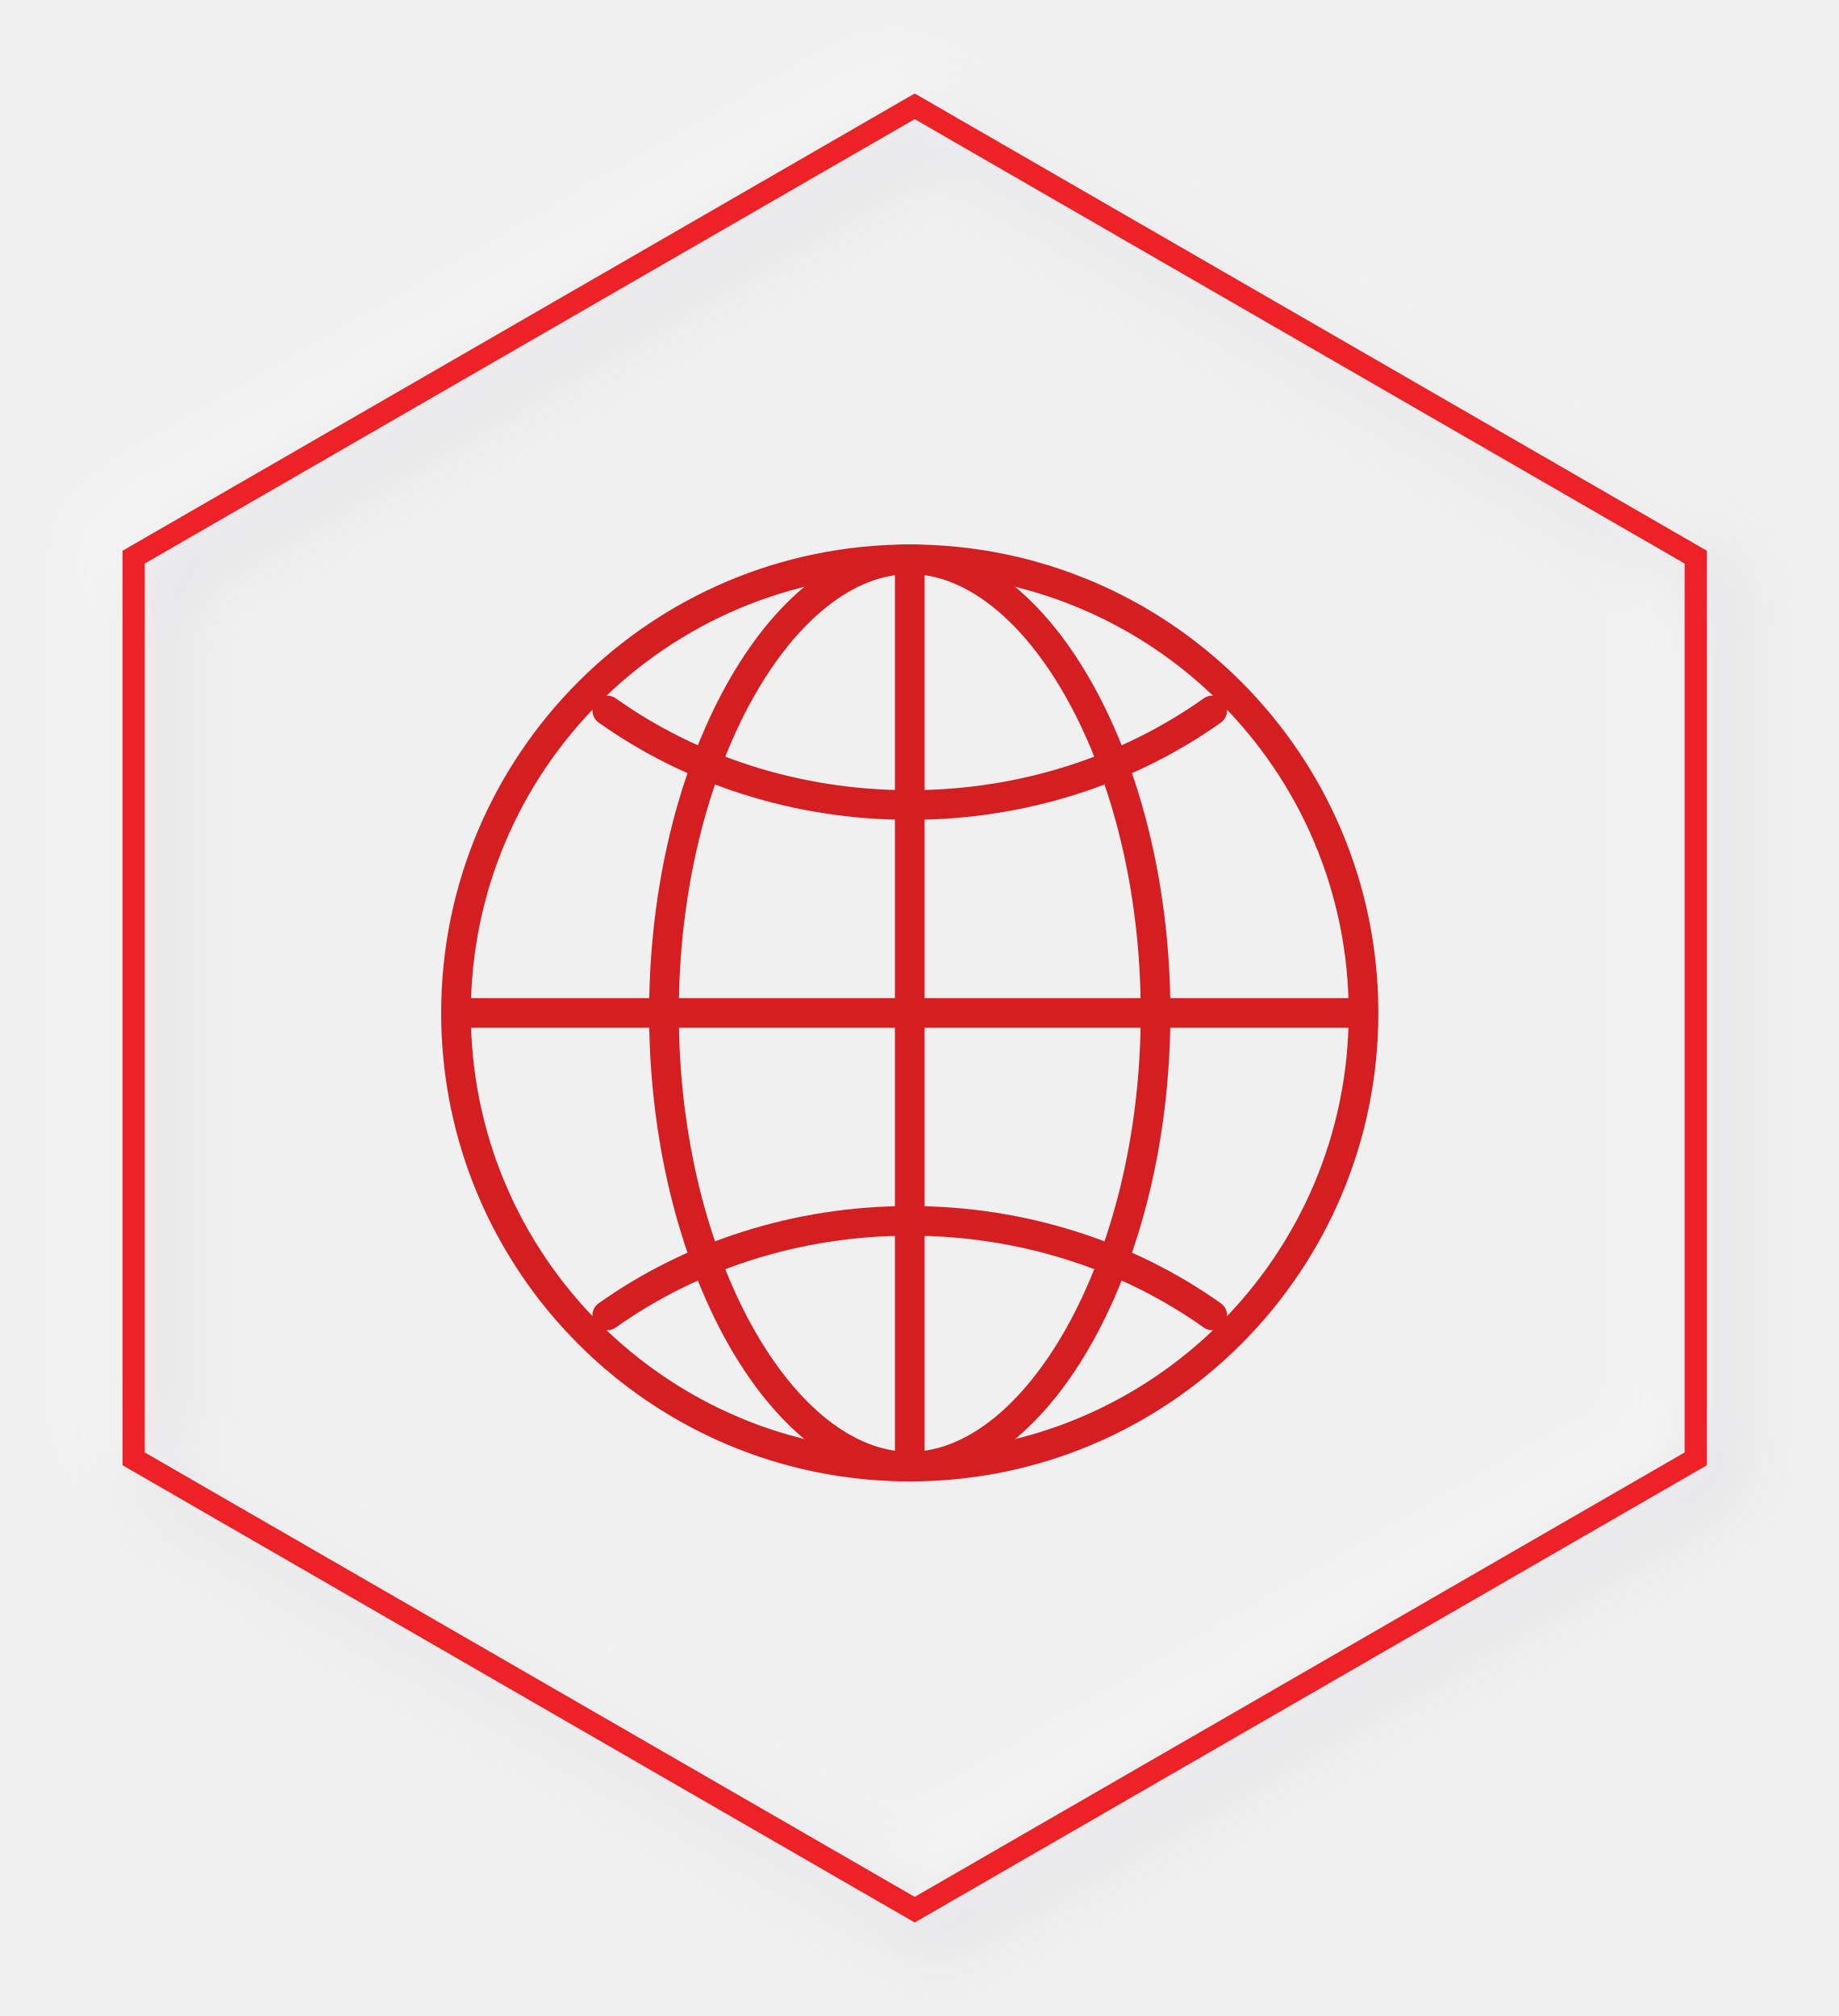
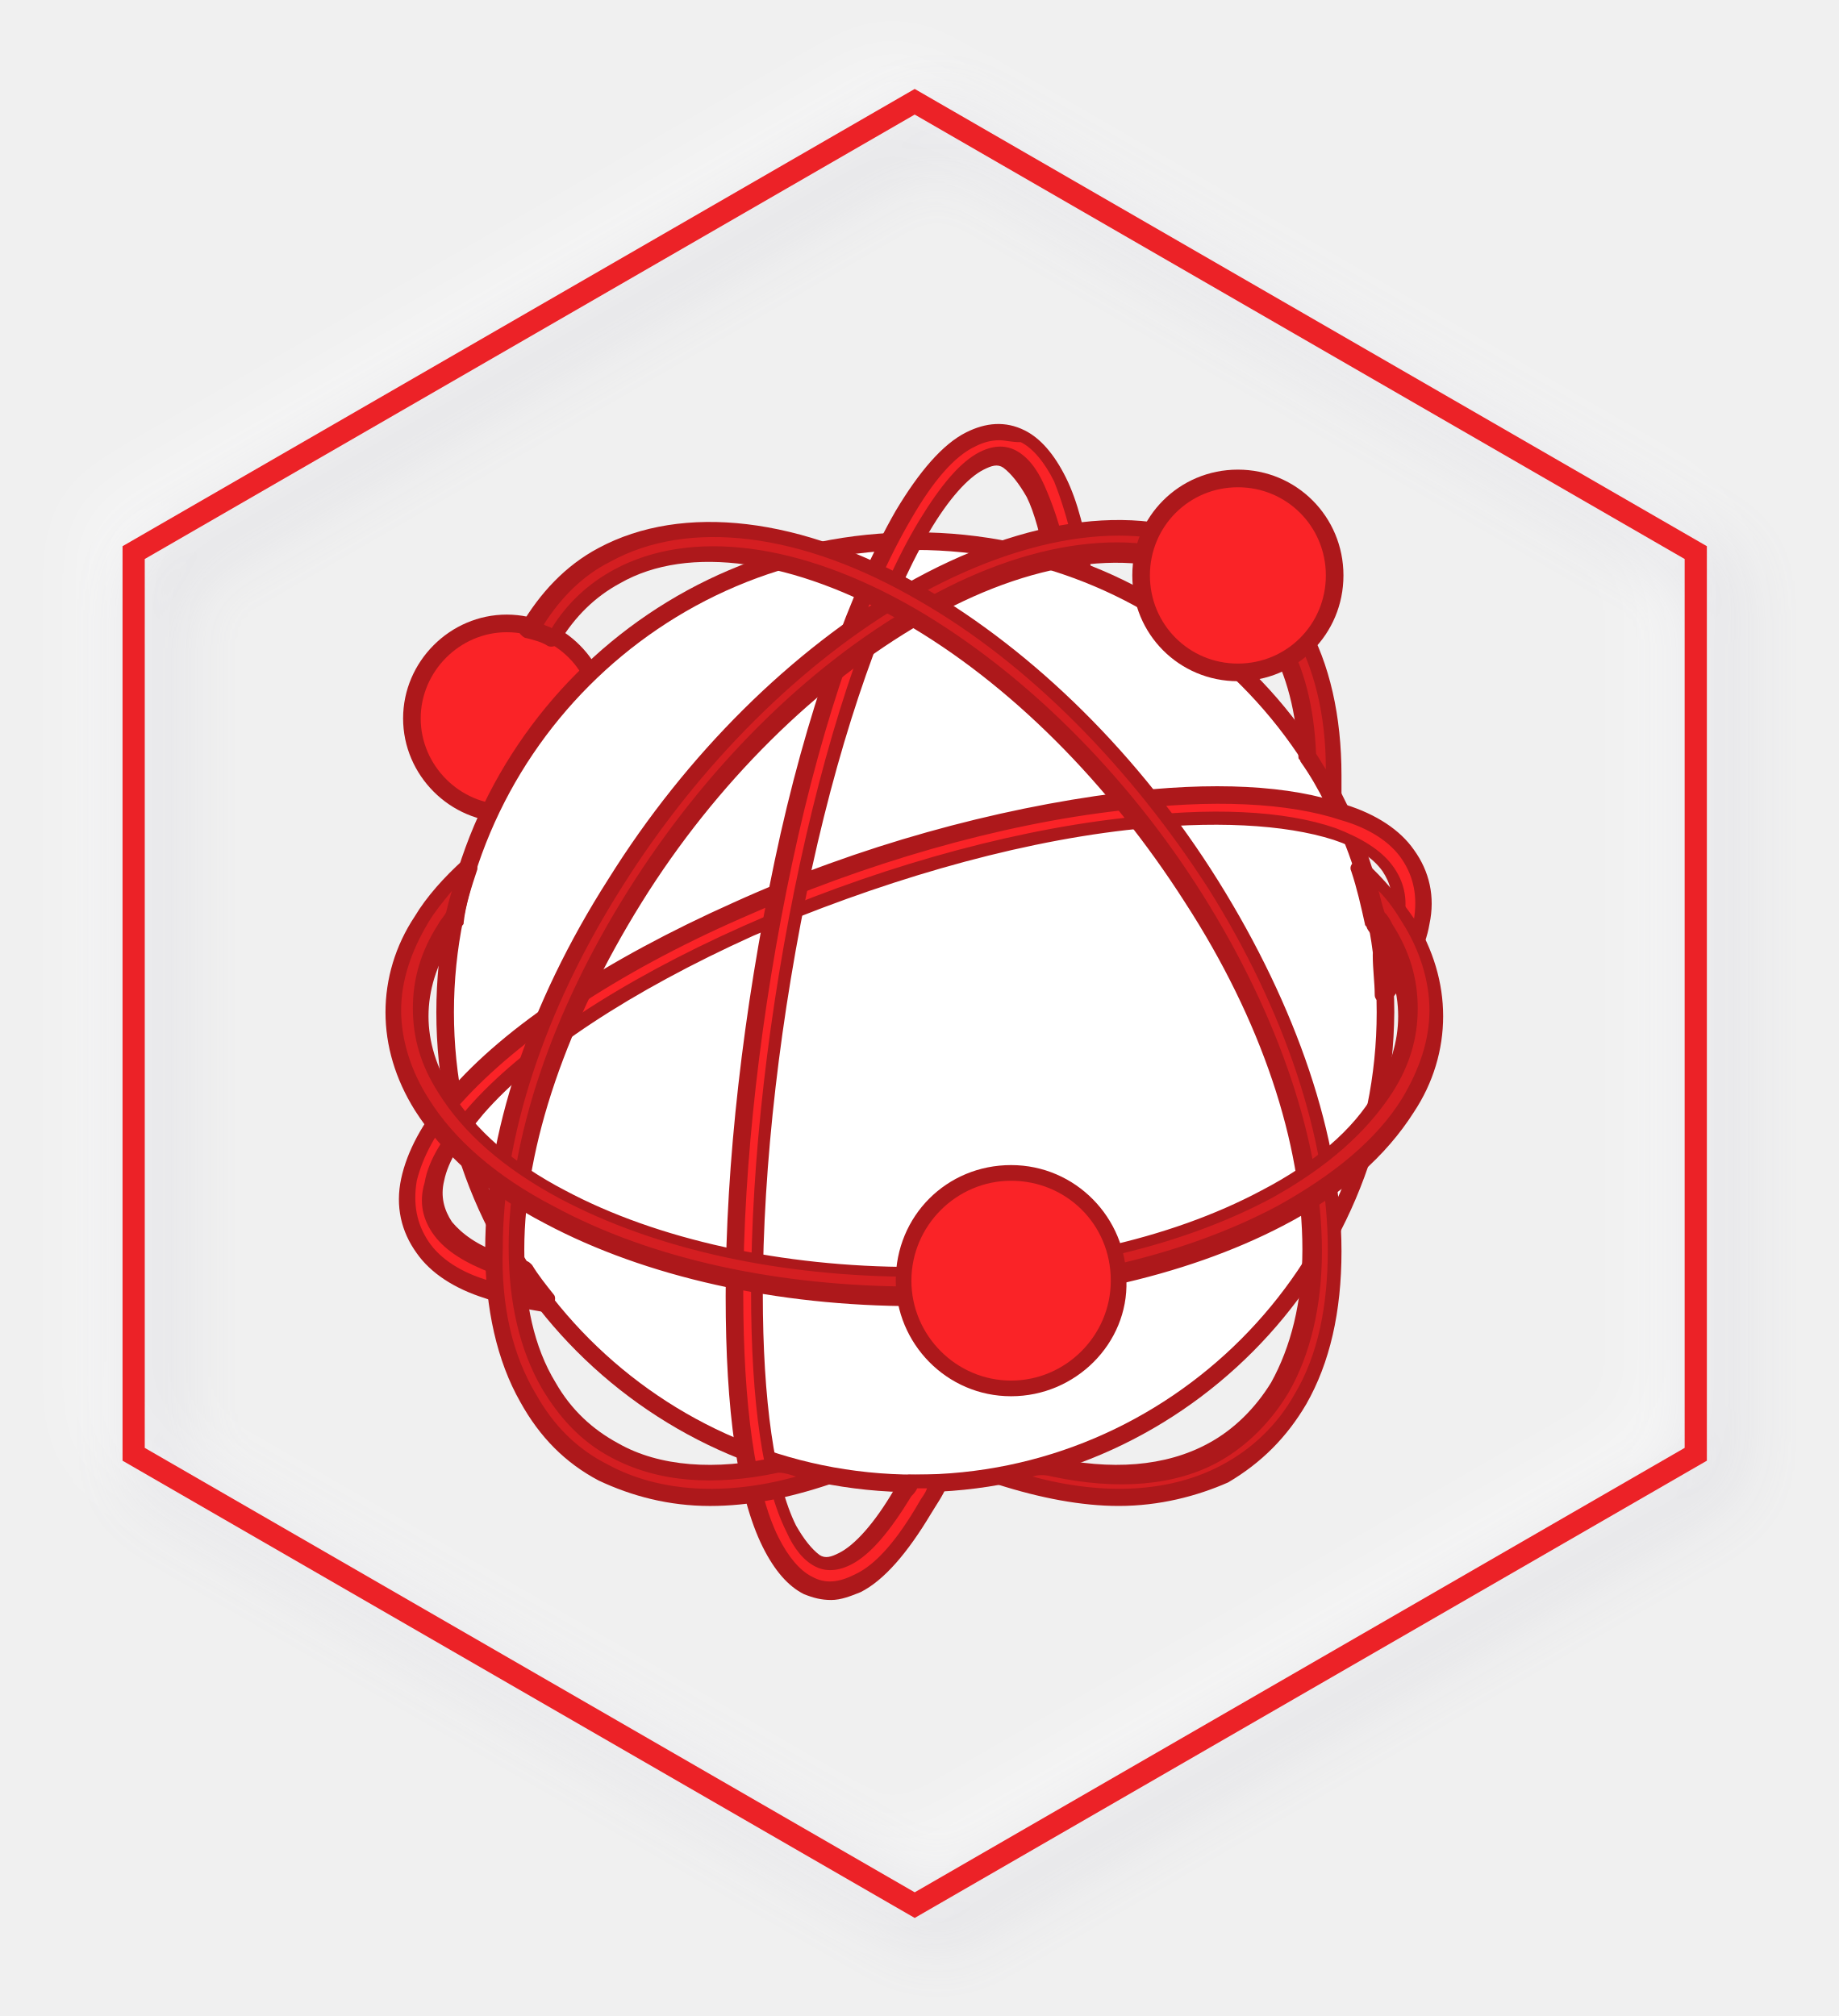
<svg xmlns="http://www.w3.org/2000/svg" width="186" height="204" viewBox="0 0 186 204" fill="none">
-   <g filter="url(#filter0_dd_29762_21454)">
-     <path d="M13.521 56.379L92.539 10.758L171.557 56.379V147.621L92.539 193.242L13.521 147.621V56.379Z" stroke="#EC2227" stroke-width="2.246" />
+   <g clip-path="url(#clip0_55020_4924)">
+     <g filter="url(#filter0_dd_55020_4924)">
+       <path d="M13.521 55.918L92.539 10.297L171.557 55.918V147.16L92.539 192.781L13.521 147.16V55.918Z" stroke="#EC2227" stroke-width="2.246" />
+     </g>
+     <path fill-rule="evenodd" clip-rule="evenodd" d="M51.261 82.412C56.602 82.412 60.953 78.051 60.953 72.699C60.953 67.346 56.602 62.985 51.261 62.985C45.921 62.985 41.57 67.346 41.57 72.699C41.768 78.051 45.921 82.412 51.261 82.412Z" fill="#FA2327" />
+     <path fill-rule="evenodd" clip-rule="evenodd" d="M51.263 63.975C46.516 63.975 42.561 67.939 42.561 72.697C42.561 77.455 46.516 81.42 51.263 81.42C56.01 81.42 59.965 77.455 59.965 72.697C60.163 67.939 56.208 63.975 51.263 63.975ZM51.263 83.204C45.527 83.204 40.781 78.446 40.781 72.697C40.781 66.948 45.527 62.191 51.263 62.191C56.999 62.191 61.745 66.948 61.745 72.697C61.745 78.644 56.999 83.204 51.263 83.204Z" fill="#AD181B" />
+     <path fill-rule="evenodd" clip-rule="evenodd" d="M92.599 150.011C118.904 150.011 140.264 128.601 140.264 102.235C140.264 75.87 118.904 54.46 92.599 54.46C66.294 54.46 44.933 75.87 44.933 102.235C44.933 128.799 66.294 150.011 92.599 150.011Z" fill="white" />
+     <path fill-rule="evenodd" clip-rule="evenodd" d="M92.6 55.649C66.888 55.649 45.924 76.662 45.924 102.433C45.924 128.204 66.888 149.217 92.6 149.217C118.312 149.217 139.277 128.204 139.277 102.433C139.277 76.662 118.312 55.649 92.6 55.649ZM92.6 151.001C65.9 151.001 44.144 129.195 44.144 102.433C44.144 75.671 65.9 53.864 92.6 53.864C119.301 53.864 141.057 75.671 141.057 102.433C140.859 129.195 119.301 151.001 92.6 151.001Z" fill="#AD181B" />
+     <path fill-rule="evenodd" clip-rule="evenodd" d="M113.367 81.22C123.058 80.031 130.772 80.626 135.914 82.41C138.881 83.401 141.056 84.987 142.441 86.771C143.825 88.753 144.419 90.934 143.825 93.511C143.43 95.692 142.045 98.269 139.87 100.846C139.87 99.458 139.672 98.269 139.672 96.881C140.463 95.493 141.056 94.106 141.254 92.916C141.65 91.132 141.254 89.546 140.265 88.159C139.276 86.771 137.496 85.582 134.925 84.788C130.178 83.203 122.86 82.608 113.565 83.797C101.104 85.383 87.457 89.348 75.591 94.701C63.724 100.053 53.637 106.397 47.901 112.938C45.528 115.515 44.341 118.093 43.748 120.075C43.352 121.859 43.748 123.445 44.736 124.833C45.725 126.22 47.505 127.41 50.077 128.203C50.868 128.401 51.857 128.797 52.846 128.996C53.439 129.987 54.23 130.978 55.021 131.969C52.846 131.771 50.868 131.176 49.285 130.582C46.319 129.59 44.143 128.005 42.759 126.22C41.374 124.238 40.781 122.057 41.374 119.48C41.968 116.903 43.352 114.128 46.121 111.154C52.054 104.414 62.537 97.674 74.602 92.322C86.864 86.771 100.709 82.608 113.367 81.22Z" fill="#FA2327" />
+     <path fill-rule="evenodd" clip-rule="evenodd" d="M113.366 82.014C101.103 83.401 87.456 87.366 74.996 92.917C62.338 98.468 52.449 105.208 46.713 111.551C44.142 114.327 42.758 117.102 42.164 119.481C41.769 121.86 42.164 123.842 43.351 125.626C44.538 127.41 46.713 128.798 49.482 129.591C50.471 129.988 51.658 130.186 53.042 130.582C52.844 130.186 52.449 129.789 52.251 129.591C51.262 129.393 50.471 129.195 49.68 128.798C47.109 127.807 45.131 126.618 43.944 125.032C42.758 123.446 42.362 121.662 42.955 119.679C43.351 117.3 44.933 114.921 47.306 112.146C52.844 105.802 62.733 99.261 75.194 93.71C87.654 88.159 101.301 84.195 113.366 82.807C122.464 81.617 129.979 82.014 135.122 83.798C137.693 84.789 139.671 85.979 140.857 87.564C142.044 89.15 142.44 90.935 142.044 92.917C141.846 94.106 141.253 95.494 140.462 96.882C140.462 97.278 140.66 97.873 140.66 98.269C141.846 96.485 142.637 94.701 143.033 93.115C143.429 90.736 143.033 88.754 141.846 86.97C140.66 85.186 138.484 83.798 135.715 83.005C130.375 81.221 122.661 80.824 113.366 82.014ZM55.02 132.763C52.647 132.366 50.669 131.97 49.087 131.375C45.922 130.384 43.549 128.798 42.164 126.816C40.582 124.635 39.989 122.058 40.582 119.283C41.175 116.507 42.758 113.534 45.329 110.56C51.064 103.82 61.349 97.08 74.205 91.331C86.863 85.582 100.708 81.816 113.168 80.23C122.661 79.04 130.573 79.437 136.111 81.419C139.275 82.41 141.648 83.996 143.033 85.979C144.615 88.159 145.209 90.736 144.615 93.512C144.22 95.891 142.835 98.666 140.66 101.243C140.462 101.441 140.066 101.639 139.671 101.441C139.275 101.243 139.077 101.045 139.077 100.648C139.077 99.459 138.88 98.071 138.88 96.683C138.88 96.485 138.88 96.287 139.077 96.089C139.868 94.701 140.462 93.512 140.66 92.322C141.055 90.736 140.66 89.349 139.868 88.159C138.88 86.772 137.297 85.78 134.924 84.987C129.979 83.401 122.661 83.005 113.959 83.996C101.894 85.384 88.643 89.349 76.183 94.701C63.92 100.252 54.229 106.595 48.889 112.741C46.713 115.318 45.329 117.499 44.933 119.481C44.538 121.067 44.933 122.455 45.724 123.644C46.713 124.833 48.295 126.023 50.669 126.816C51.46 127.014 52.251 127.41 53.24 127.609C53.438 127.609 53.636 127.807 53.833 128.005C54.427 128.996 55.218 129.988 56.009 130.979C56.207 131.177 56.207 131.573 56.009 131.97C55.613 132.565 55.416 132.763 55.02 132.763Z" fill="#AD181B" />
+     <path fill-rule="evenodd" clip-rule="evenodd" d="M91.412 52.078C93.786 48.113 96.159 45.536 98.137 44.545C99.917 43.554 101.697 43.554 103.279 44.347C104.664 45.14 106.048 46.528 107.037 48.708C108.224 50.889 109.015 54.061 109.608 57.827C108.619 57.431 107.828 57.232 106.839 56.836C106.246 53.862 105.653 51.483 104.664 49.898C103.873 48.312 102.884 47.122 102.093 46.726C101.302 46.329 100.313 46.329 99.324 46.924C97.544 47.915 95.566 50.096 93.588 53.466C89.039 61.197 84.688 73.884 81.721 87.959C78.557 102.034 76.777 117.497 76.777 131.175C76.777 142.475 77.963 150.603 80.139 154.964C80.93 156.55 81.919 157.739 82.71 158.136C83.501 158.532 84.49 158.532 85.479 157.938C87.259 156.946 89.237 154.766 91.215 151.396C91.412 150.999 91.808 150.603 92.006 150.008H92.401C93.192 150.008 94.181 150.008 94.972 150.008C94.577 150.999 93.984 151.792 93.39 152.585C91.017 156.55 88.841 159.127 86.666 160.118C84.886 161.109 83.106 161.109 81.523 160.316C80.139 159.523 78.754 158.136 77.766 155.955C75.392 151.197 74.008 142.673 74.008 130.977C74.008 117.1 75.986 101.44 78.952 87.166C82.314 73.091 86.666 60.206 91.412 52.078Z" fill="#FA2327" />
+     <path fill-rule="evenodd" clip-rule="evenodd" d="M101.103 44.547C100.312 44.547 99.521 44.745 98.73 45.142C96.554 46.133 94.379 48.71 92.203 52.476C87.654 60.208 83.303 72.499 80.138 87.366C76.974 102.234 75.194 117.697 75.194 130.979C75.194 142.08 76.381 150.803 78.754 155.56C79.743 157.543 80.93 158.93 82.116 159.525C83.501 160.318 84.885 160.12 86.468 159.327C88.643 158.336 90.819 155.759 92.994 151.992C93.192 151.596 93.588 151.199 93.785 150.604C93.39 150.604 93.192 150.604 92.796 150.604C92.599 151.001 92.401 151.199 92.203 151.397C90.028 154.966 88.05 157.345 86.072 158.336C84.49 159.129 83.303 158.93 82.512 158.534C81.325 157.939 80.336 156.75 79.545 154.966C77.172 150.208 75.985 141.882 75.985 130.781C75.985 117.499 77.765 102.036 80.93 87.366C84.094 72.697 88.445 60.208 92.994 52.675C95.17 49.106 97.148 46.727 99.126 45.736C100.708 44.943 101.894 45.142 102.686 45.538C103.872 46.133 104.861 47.322 105.652 49.106C106.443 50.891 107.235 53.071 107.828 55.846C108.224 56.045 108.421 56.045 108.817 56.243C108.224 53.269 107.432 50.692 106.641 48.71C105.652 46.727 104.466 45.34 103.279 44.745C102.29 44.745 101.697 44.547 101.103 44.547ZM84.094 161.904C83.105 161.904 82.314 161.706 81.325 161.309C79.743 160.516 78.358 158.93 77.172 156.552C74.601 151.397 73.414 142.675 73.414 131.177C73.414 117.697 75.194 102.234 78.358 87.168C81.523 72.102 86.072 59.613 90.621 51.684C92.994 47.719 95.368 44.943 97.741 43.754C99.719 42.763 101.697 42.565 103.675 43.556C105.257 44.349 106.641 45.935 107.828 48.313C109.015 50.692 109.806 53.864 110.399 57.631C110.399 58.027 110.399 58.225 110.004 58.424C109.806 58.622 109.41 58.622 109.212 58.622C108.224 58.225 107.432 58.027 106.443 57.631C106.246 57.631 105.85 57.234 105.85 57.036C105.257 54.261 104.663 51.882 103.872 50.296C103.081 48.908 102.29 47.917 101.499 47.322C100.906 46.926 100.312 47.124 99.521 47.52C97.939 48.313 95.961 50.494 93.983 53.864C89.632 61.397 85.281 73.49 82.116 87.961C78.952 102.631 77.172 117.895 77.172 130.979C77.172 141.684 78.358 150.01 80.534 154.371C81.325 155.759 82.116 156.75 82.907 157.345C83.501 157.741 84.094 157.543 84.885 157.146C86.468 156.353 88.445 154.173 90.423 150.803C90.621 150.406 91.016 150.01 91.214 149.613C91.412 149.415 91.61 149.217 92.005 149.217H92.401C93.192 149.217 94.181 149.217 94.972 149.217C95.368 149.217 95.566 149.415 95.763 149.613C95.961 149.812 95.961 150.208 95.763 150.406C95.368 151.397 94.774 152.19 94.181 153.182C91.808 157.146 89.434 159.922 87.061 161.111C86.072 161.508 85.083 161.904 84.094 161.904Z" fill="#AD181B" />
+     <path fill-rule="evenodd" clip-rule="evenodd" d="M91.808 59.811C99.521 55.252 106.839 53.269 113.168 53.269C117.124 53.269 120.881 54.062 124.046 55.846C127.21 57.631 129.782 60.01 131.562 63.38C133.935 67.344 135.122 72.499 135.122 78.446C135.122 79.239 135.122 80.032 135.122 81.023C134.331 79.437 133.539 78.049 132.551 76.662C132.353 71.904 131.166 67.939 129.386 64.767C127.804 61.992 125.43 59.613 122.859 58.225C120.09 56.639 116.926 56.045 113.366 56.045C107.432 56.045 100.708 58.027 93.39 62.19C82.116 68.732 72.029 79.239 64.514 90.737C57.196 102.433 52.647 115.12 52.647 126.419C52.647 131.97 53.833 136.728 55.811 140.296C57.394 143.071 59.767 145.45 62.338 146.838C65.107 148.424 68.272 149.019 71.832 149.019C74.007 149.019 76.38 148.82 78.754 148.226C80.336 148.622 82.116 149.019 83.698 149.415C79.545 151.001 75.392 151.596 71.832 151.596C67.876 151.596 64.118 150.803 60.953 149.019C57.789 147.234 55.218 144.856 53.438 141.485C51.064 137.521 49.878 132.367 49.878 126.419C49.878 114.723 54.624 101.441 62.14 89.349C69.854 77.454 80.336 66.551 91.808 59.811Z" fill="#D41E21" />
+     <path fill-rule="evenodd" clip-rule="evenodd" d="M54.229 141.09C56.009 144.262 58.382 146.641 61.547 148.227C66.689 151.002 73.414 151.398 80.534 149.416C79.941 149.218 79.347 149.02 78.754 149.02C72.227 150.407 66.491 150.011 61.745 147.434C58.778 145.848 56.602 143.469 54.822 140.495C52.647 136.729 51.46 131.971 51.46 126.222C51.46 115.319 55.811 102.433 63.525 90.143C71.238 77.852 81.523 67.543 92.599 61.2C104.07 54.46 115.343 53.072 123.057 57.235C126.024 58.821 128.199 61.2 129.979 64.174C131.957 67.543 132.946 71.508 133.144 76.266C133.539 76.861 133.737 77.257 134.133 77.852C134.133 72.301 132.946 67.543 130.77 63.777C128.99 60.605 126.617 58.226 123.453 56.64C115.541 52.279 104.07 53.865 92.203 60.605C81.127 66.949 70.645 77.455 62.931 89.746C55.02 102.235 50.867 115.121 50.867 126.222C50.669 132.169 51.855 137.125 54.229 141.09ZM71.832 152.39C67.678 152.39 63.92 151.398 60.558 149.812C57.196 148.028 54.624 145.451 52.647 141.883C50.273 137.72 49.087 132.367 49.087 126.42C49.087 114.923 53.438 101.641 61.547 88.953C69.458 76.266 80.138 65.759 91.412 59.218C103.872 52.081 115.937 50.693 124.244 55.253C127.606 57.037 130.177 59.614 132.155 62.984C134.528 67.147 135.715 72.499 135.715 78.447C135.715 79.24 135.715 80.231 135.715 81.024C135.715 81.42 135.517 81.817 135.122 81.817C134.726 81.817 134.331 81.618 134.133 81.42C133.342 79.834 132.551 78.447 131.562 77.059C131.562 76.861 131.364 76.861 131.364 76.662C131.166 72.103 130.177 68.337 128.397 65.165C126.815 62.389 124.639 60.407 122.068 59.019C114.948 55.253 104.268 56.64 93.39 62.984C82.71 69.129 72.425 79.24 64.909 91.332C57.393 103.425 53.042 115.914 53.042 126.42C53.042 131.773 54.031 136.332 56.207 139.901C57.789 142.676 59.965 144.658 62.536 146.046C66.689 148.425 72.425 148.821 78.556 147.434C78.754 147.434 78.754 147.434 78.952 147.434C80.534 147.83 82.116 148.227 83.896 148.623C84.292 148.623 84.49 149.02 84.49 149.416C84.49 149.812 84.292 150.209 83.896 150.209C79.743 151.597 75.787 152.39 71.832 152.39Z" fill="#AD181B" />
+     <path fill-rule="evenodd" clip-rule="evenodd" d="M125.232 68.137C130.573 68.137 135.122 63.776 135.122 58.225C135.122 52.873 130.77 48.313 125.232 48.313C119.892 48.313 115.343 52.675 115.343 58.225C115.343 63.776 119.892 68.137 125.232 68.137Z" fill="#FA2327" />
+     <path fill-rule="evenodd" clip-rule="evenodd" d="M125.234 49.306C120.289 49.306 116.334 53.271 116.334 58.227C116.334 63.183 120.289 67.148 125.234 67.148C130.178 67.148 134.134 63.183 134.134 58.227C134.134 53.271 130.178 49.306 125.234 49.306ZM125.234 68.932C119.3 68.932 114.554 64.174 114.554 58.227C114.554 52.28 119.3 47.522 125.234 47.522C131.167 47.522 135.914 52.28 135.914 58.227C135.914 64.174 131.167 68.932 125.234 68.932Z" fill="#AD181B" />
+     <path fill-rule="evenodd" clip-rule="evenodd" d="M93.192 59.811C85.478 55.252 78.16 53.269 71.831 53.269C67.875 53.269 64.118 54.062 60.953 55.846C57.789 57.631 55.217 60.01 53.437 63.38C54.228 63.578 55.02 63.974 55.811 64.371C57.393 61.595 59.569 59.613 62.14 58.225C64.909 56.639 68.073 56.045 71.633 56.045C77.567 56.045 84.291 58.027 91.609 62.19C102.883 68.732 112.97 79.239 120.485 90.737C127.803 102.433 132.352 115.12 132.352 126.419C132.352 131.97 131.166 136.728 129.188 140.296C127.606 143.071 125.232 145.45 122.661 146.838C119.892 148.424 116.728 149.019 113.167 149.019C110.992 149.019 108.619 148.82 106.245 148.226C104.663 148.622 102.883 149.019 101.301 149.415C105.454 151.001 109.607 151.596 113.167 151.596C117.123 151.596 120.881 150.803 124.045 149.019C127.21 147.234 129.781 144.856 131.561 141.485C133.935 137.521 135.121 132.367 135.121 126.419C135.121 114.723 130.375 101.441 122.859 89.349C115.145 77.454 104.663 66.551 93.192 59.811Z" fill="#D41E21" />
+     <path fill-rule="evenodd" clip-rule="evenodd" d="M104.466 149.414C111.784 151.396 118.509 151 123.651 148.225C126.618 146.639 129.189 144.26 130.969 141.088C133.343 137.123 134.332 132.167 134.332 126.418C134.332 115.317 129.98 102.233 122.267 89.942C114.356 77.652 104.071 67.145 92.995 60.801C81.128 53.863 69.657 52.475 61.746 56.837C58.977 58.224 56.801 60.405 55.021 63.18C55.219 63.379 55.614 63.379 55.812 63.577C57.394 61 59.57 59.017 62.141 57.63C69.855 53.467 80.93 54.854 92.6 61.594C103.478 67.938 113.96 78.246 121.673 90.537C129.387 102.828 133.738 115.713 133.738 126.617C133.738 132.167 132.551 137.123 130.376 140.89C128.596 143.863 126.222 146.242 123.454 147.828C118.905 150.405 112.971 150.802 106.444 149.414C105.653 149.216 105.06 149.216 104.466 149.414ZM113.169 152.388C109.411 152.388 105.258 151.595 100.906 150.207C100.511 150.009 100.313 149.81 100.313 149.414C100.313 149.018 100.709 148.819 100.906 148.621C102.489 148.225 104.269 147.828 105.851 147.432C106.049 147.432 106.049 147.432 106.247 147.432C112.378 148.819 117.916 148.423 122.267 146.044C124.838 144.656 127.014 142.476 128.596 139.899C130.574 136.33 131.76 131.771 131.76 126.418C131.76 115.713 127.607 103.224 119.893 91.33C112.18 79.238 102.093 69.127 91.413 62.982C80.337 56.638 69.657 55.053 62.734 59.017C60.163 60.405 58.185 62.387 56.603 64.965C56.406 65.361 55.812 65.559 55.417 65.361C54.823 64.965 54.032 64.766 53.241 64.568C53.043 64.568 52.845 64.37 52.648 64.171C52.45 63.973 52.45 63.577 52.648 63.379C54.625 60.008 57.197 57.233 60.559 55.449C69.064 50.889 81.128 52.277 93.391 59.414C104.664 65.956 115.344 76.462 123.256 89.15C131.167 101.837 135.716 115.119 135.716 126.617C135.716 132.762 134.529 137.916 132.156 142.079C130.178 145.449 127.607 148.026 124.245 150.009C121.08 151.396 117.322 152.388 113.169 152.388Z" fill="#AD181B" />
+     <path fill-rule="evenodd" clip-rule="evenodd" d="M137.694 87.365C139.671 89.149 141.254 90.933 142.44 92.915C144.418 95.889 145.209 99.061 145.209 102.233C145.209 105.404 144.22 108.576 142.44 111.55C139.869 115.713 135.518 119.479 129.585 122.849C119.3 128.4 106.049 131.175 92.599 131.175C79.15 131.175 65.899 128.4 55.614 122.849C49.483 119.677 45.33 115.713 42.758 111.55C40.978 108.576 39.989 105.404 39.989 102.233C39.989 99.061 40.978 95.889 42.758 92.915C43.945 90.933 45.527 89.149 47.505 87.365C46.912 89.149 46.516 90.933 46.121 92.915C45.725 93.312 45.527 93.906 45.132 94.303C43.549 96.88 42.758 99.655 42.758 102.431C42.758 105.206 43.549 107.981 45.132 110.559C47.505 114.325 51.461 117.893 56.999 120.867C66.888 126.219 79.743 128.796 92.599 128.796C105.455 128.796 118.509 126.219 128.2 120.867C133.738 117.893 137.694 114.325 140.067 110.559C141.649 107.981 142.44 105.206 142.44 102.431C142.44 99.655 141.649 96.88 140.067 94.303C139.869 93.906 139.474 93.312 139.078 92.915C138.88 91.131 138.287 89.149 137.694 87.365Z" fill="#D41E21" />
+     <path fill-rule="evenodd" clip-rule="evenodd" d="M43.351 93.315C43.351 93.513 43.351 93.513 43.351 93.315C41.571 96.288 40.582 99.262 40.582 102.236C40.582 105.209 41.571 108.381 43.351 111.156C45.922 115.319 50.274 119.086 56.009 122.059C65.898 127.412 78.754 130.187 92.599 130.187C106.444 130.187 119.497 127.214 129.189 122.059C134.924 118.888 139.275 115.319 141.847 111.156C143.627 108.183 144.616 105.209 144.616 102.236C144.616 99.262 143.627 96.09 141.847 93.315C141.253 92.324 140.462 91.134 139.473 90.143C139.671 90.936 139.869 91.729 140.067 92.324C140.462 92.72 140.66 93.117 140.858 93.513C142.638 96.288 143.429 99.064 143.429 102.037C143.429 105.011 142.638 107.786 140.858 110.562C138.287 114.526 134.331 118.095 128.595 121.266C118.904 126.421 106.246 129.196 92.599 129.196C78.952 129.196 66.294 126.421 56.603 121.266C51.065 118.293 46.911 114.725 44.34 110.562C42.56 107.786 41.769 105.011 41.769 102.037C41.769 99.064 42.56 96.288 44.34 93.513C44.538 93.117 44.934 92.72 45.131 92.324C45.329 91.531 45.527 90.738 45.725 90.143C44.736 91.332 43.944 92.324 43.351 93.315ZM92.599 132.17C78.556 132.17 65.305 129.196 55.218 123.844C49.087 120.672 44.736 116.707 41.967 112.346C39.989 109.174 39 105.804 39 102.434C39 99.064 39.989 95.694 41.967 92.72C43.153 90.738 44.934 88.755 46.911 86.971C47.109 86.773 47.505 86.773 47.9 86.971C48.296 87.169 48.296 87.566 48.296 87.962C47.702 89.746 47.109 91.531 46.911 93.315C46.911 93.513 46.911 93.513 46.714 93.711C46.318 94.108 46.12 94.504 45.725 95.099C44.142 97.676 43.351 100.253 43.351 102.83C43.351 105.407 44.142 107.984 45.725 110.562C48.098 114.328 51.856 117.698 57.196 120.473C66.492 125.429 79.15 128.205 92.401 128.205C105.85 128.205 118.311 125.429 127.606 120.473C132.946 117.698 136.902 114.328 139.078 110.562C140.66 107.984 141.451 105.407 141.451 102.83C141.451 100.253 140.66 97.676 139.078 95.099C138.88 94.703 138.484 94.306 138.287 93.909C138.287 93.711 138.089 93.711 138.089 93.513C137.693 91.729 137.298 89.945 136.704 88.161C136.506 87.764 136.704 87.368 137.1 87.169C137.495 86.971 137.891 86.971 138.089 87.169C140.067 88.954 141.649 90.936 143.033 92.918C145.011 96.09 146 99.46 146 102.83C146 106.2 145.011 109.57 143.033 112.544C140.264 116.905 135.913 120.87 129.782 124.042C119.893 129.196 106.641 132.17 92.599 132.17Z" fill="#AD181B" />
+     <path fill-rule="evenodd" clip-rule="evenodd" d="M102.289 140.295C108.222 140.295 113.167 135.339 113.167 129.392C113.167 123.445 108.222 118.489 102.289 118.489C96.355 118.489 91.411 123.445 91.411 129.392C91.411 135.537 96.355 140.295 102.289 140.295Z" fill="#FA2327" />
+     <path fill-rule="evenodd" clip-rule="evenodd" d="M102.29 119.481C96.752 119.481 92.204 124.041 92.204 129.591C92.204 135.142 96.752 139.701 102.29 139.701C107.828 139.701 112.377 135.142 112.377 129.591C112.377 123.842 107.828 119.481 102.29 119.481ZM102.29 141.287C95.763 141.287 90.621 135.935 90.621 129.591C90.621 123.049 95.763 117.895 102.29 117.895C108.817 117.895 113.959 123.248 113.959 129.591C114.157 135.935 108.817 141.287 102.29 141.287Z" fill="#AD181B" />
  </g>
-   <path d="M92.039 56.594C66.687 56.594 46.133 77.148 46.133 102.5C46.133 127.852 66.687 148.406 92.039 148.406C117.391 148.406 137.945 127.852 137.945 102.5C137.945 77.148 117.391 56.594 92.039 56.594Z" stroke="#D41E21" stroke-width="3" stroke-miterlimit="10" />
-   <path d="M92.038 56.594C79.222 56.594 67.172 77.148 67.172 102.5C67.172 127.852 79.222 148.406 92.038 148.406C104.855 148.406 116.905 127.852 116.905 102.5C116.905 77.148 104.855 56.594 92.038 56.594Z" stroke="#D41E21" stroke-width="3" stroke-miterlimit="10" />
-   <path d="M61.434 71.894C69.873 77.887 80.498 81.46 92.038 81.46C103.579 81.46 114.204 77.887 122.643 71.894M122.643 133.104C114.204 127.112 103.579 123.539 92.038 123.539C80.498 123.539 69.873 127.112 61.434 133.104" stroke="#D41E21" stroke-width="3" stroke-linecap="round" stroke-linejoin="round" />
-   <path d="M137.945 102.5H46.133M92.039 56.594V148.406V56.594Z" stroke="#D41E21" stroke-width="3" stroke-miterlimit="10" />
  <defs>
-     <filter id="filter0_dd_29762_21454" x="3.414" y="0.477" width="178.25" height="203.047" filterUnits="userSpaceOnUse" color-interpolation-filters="sRGB">
+     <filter id="filter0_dd_55020_4924" x="3.413" y="0.016" width="178.251" height="203.046" filterUnits="userSpaceOnUse" color-interpolation-filters="sRGB">
      <feFlood flood-opacity="0" result="BackgroundImageFix" />
      <feColorMatrix in="SourceAlpha" type="matrix" values="0 0 0 0 0 0 0 0 0 0 0 0 0 0 0 0 0 0 127 0" result="hardAlpha" />
      <feOffset dx="-2.246" dy="-2.246" />
      <feGaussianBlur stdDeviation="3.369" />
      <feColorMatrix type="matrix" values="0 0 0 0 1 0 0 0 0 1 0 0 0 0 1 0 0 0 1 0" />
-       <feBlend mode="normal" in2="BackgroundImageFix" result="effect1_dropShadow_29762_21454" />
+       <feBlend mode="normal" in2="BackgroundImageFix" result="effect1_dropShadow_55020_4924" />
      <feColorMatrix in="SourceAlpha" type="matrix" values="0 0 0 0 0 0 0 0 0 0 0 0 0 0 0 0 0 0 127 0" result="hardAlpha" />
      <feOffset dx="2.246" dy="2.246" />
      <feGaussianBlur stdDeviation="3.369" />
      <feColorMatrix type="matrix" values="0 0 0 0 0.682 0 0 0 0 0.682 0 0 0 0 0.753 0 0 0 0.4 0" />
-       <feBlend mode="normal" in2="effect1_dropShadow_29762_21454" result="effect2_dropShadow_29762_21454" />
-       <feBlend mode="normal" in="SourceGraphic" in2="effect2_dropShadow_29762_21454" result="shape" />
+       <feBlend mode="normal" in2="effect1_dropShadow_55020_4924" result="effect2_dropShadow_55020_4924" />
+       <feBlend mode="normal" in="SourceGraphic" in2="effect2_dropShadow_55020_4924" result="shape" />
    </filter>
+     <clipPath id="clip0_55020_4924">
+       <rect width="186" height="204" fill="white" />
+     </clipPath>
  </defs>
</svg>
